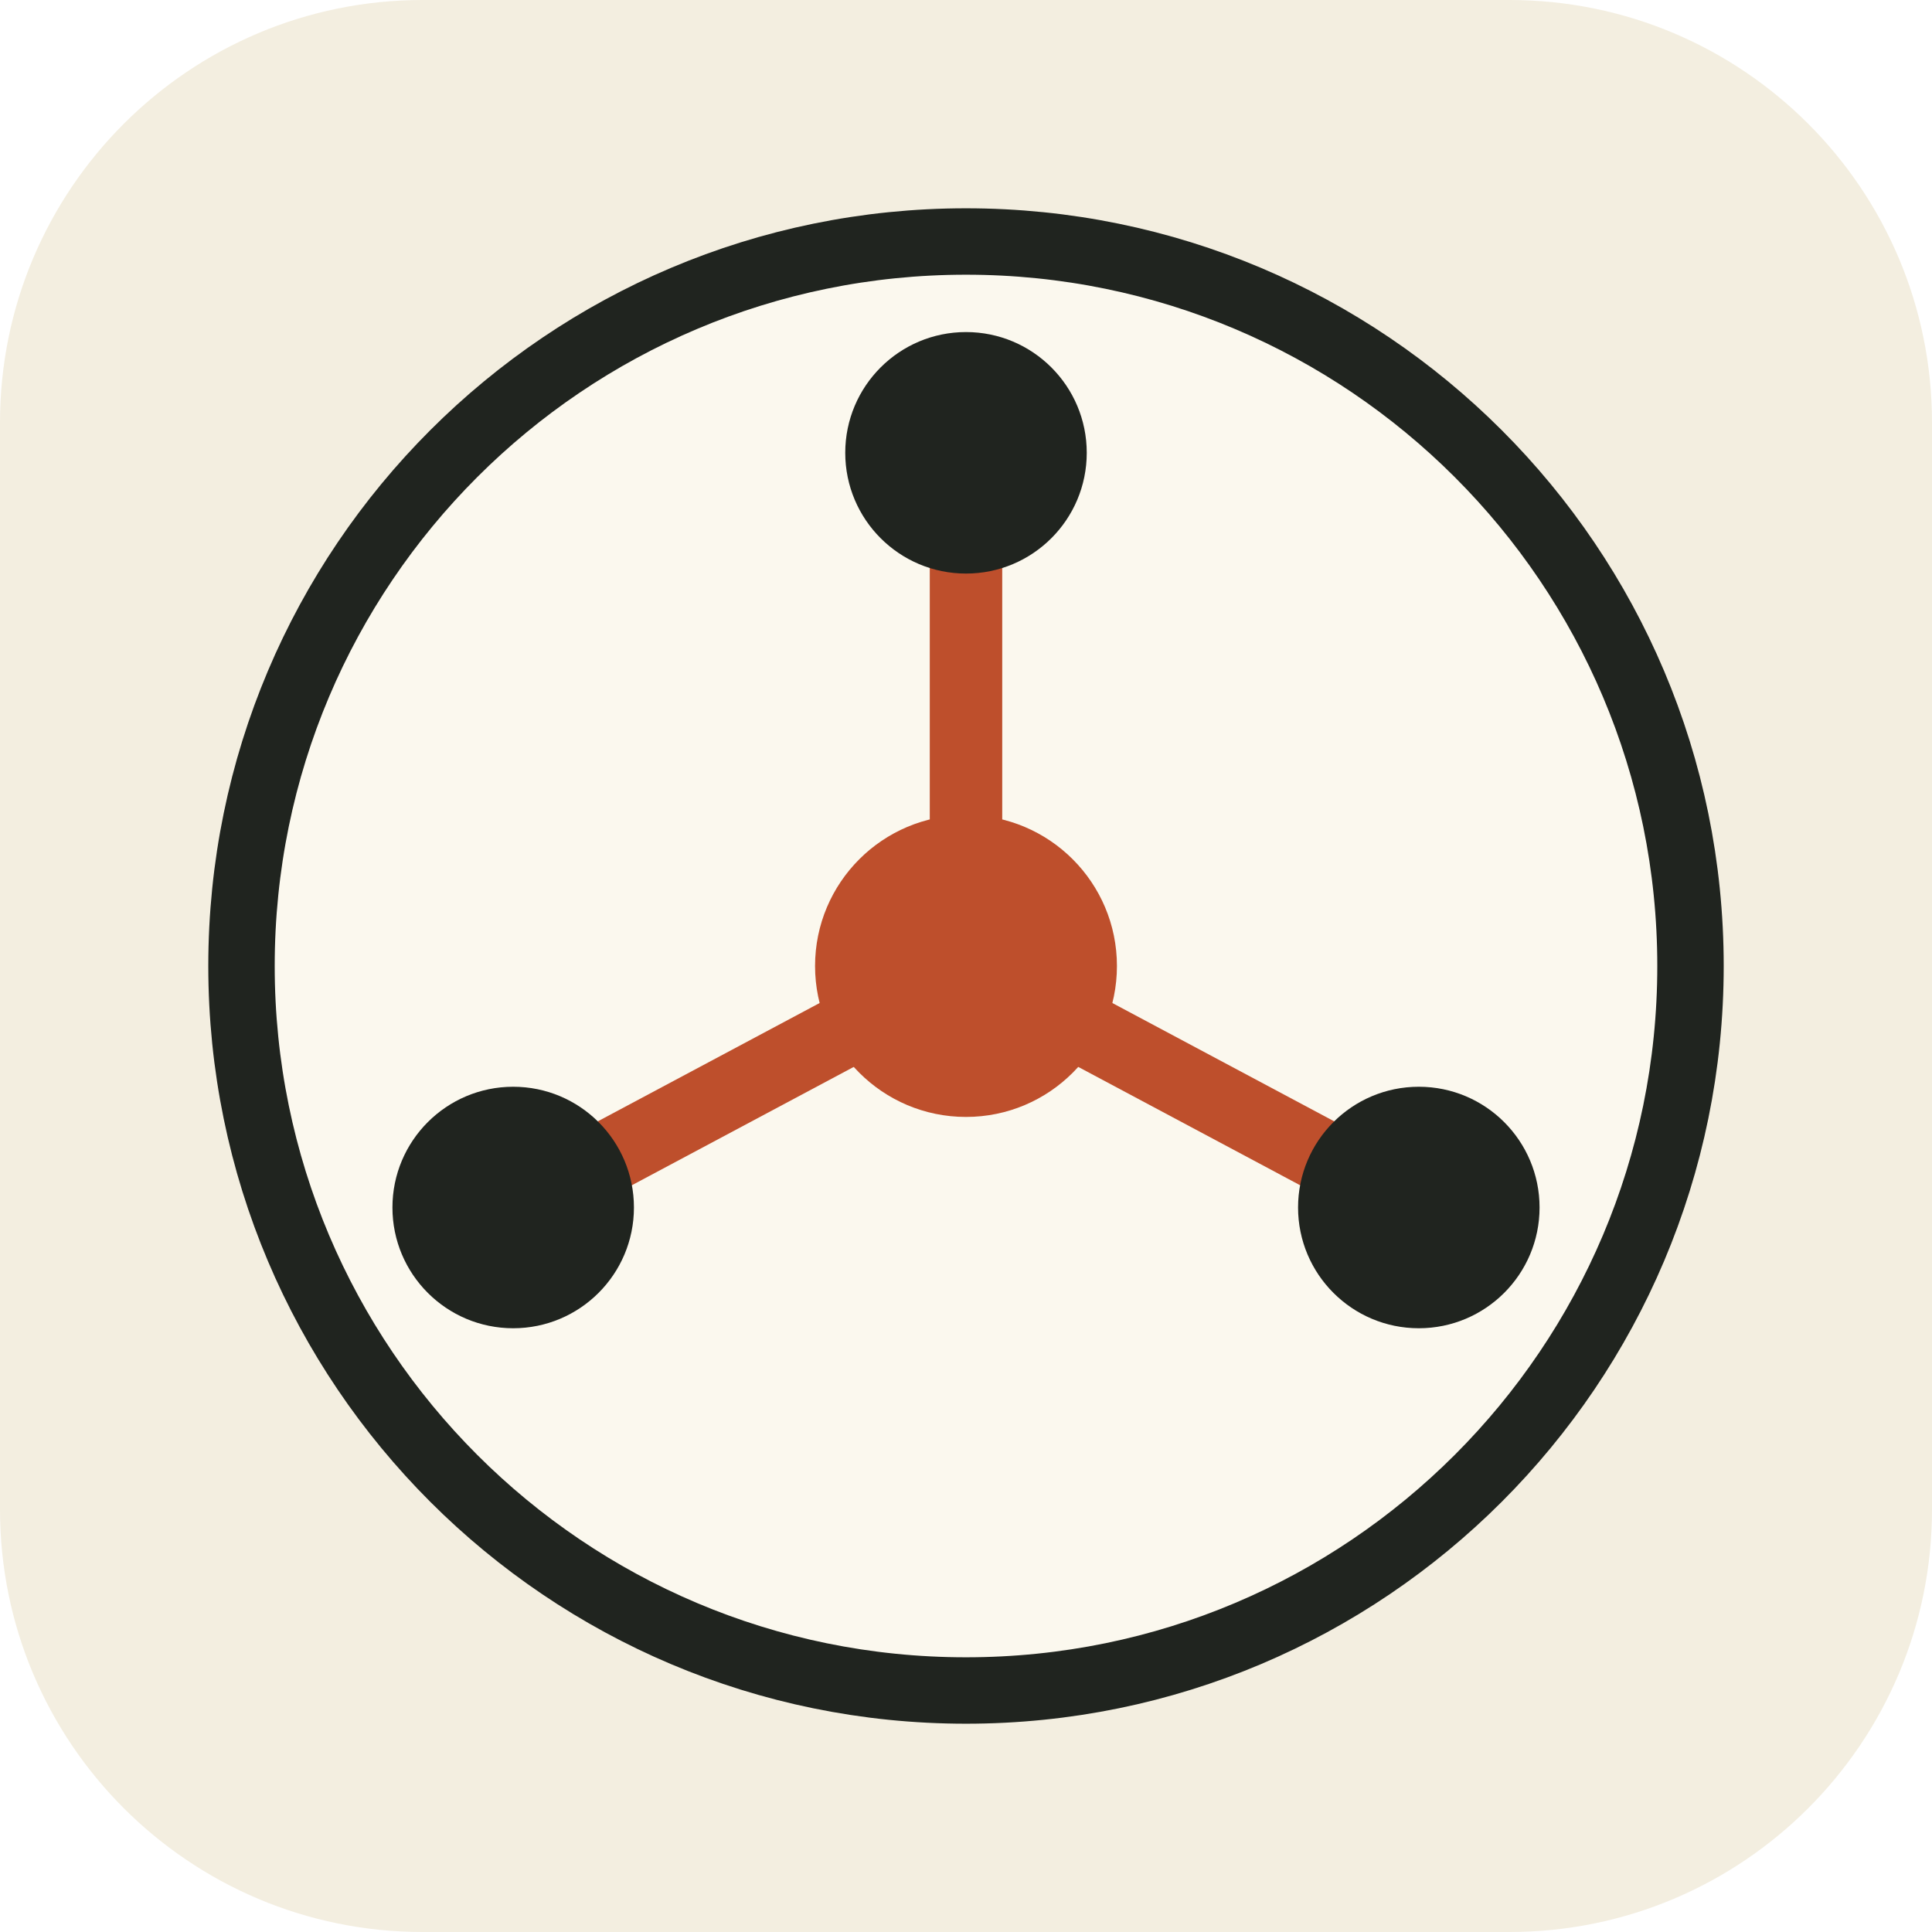
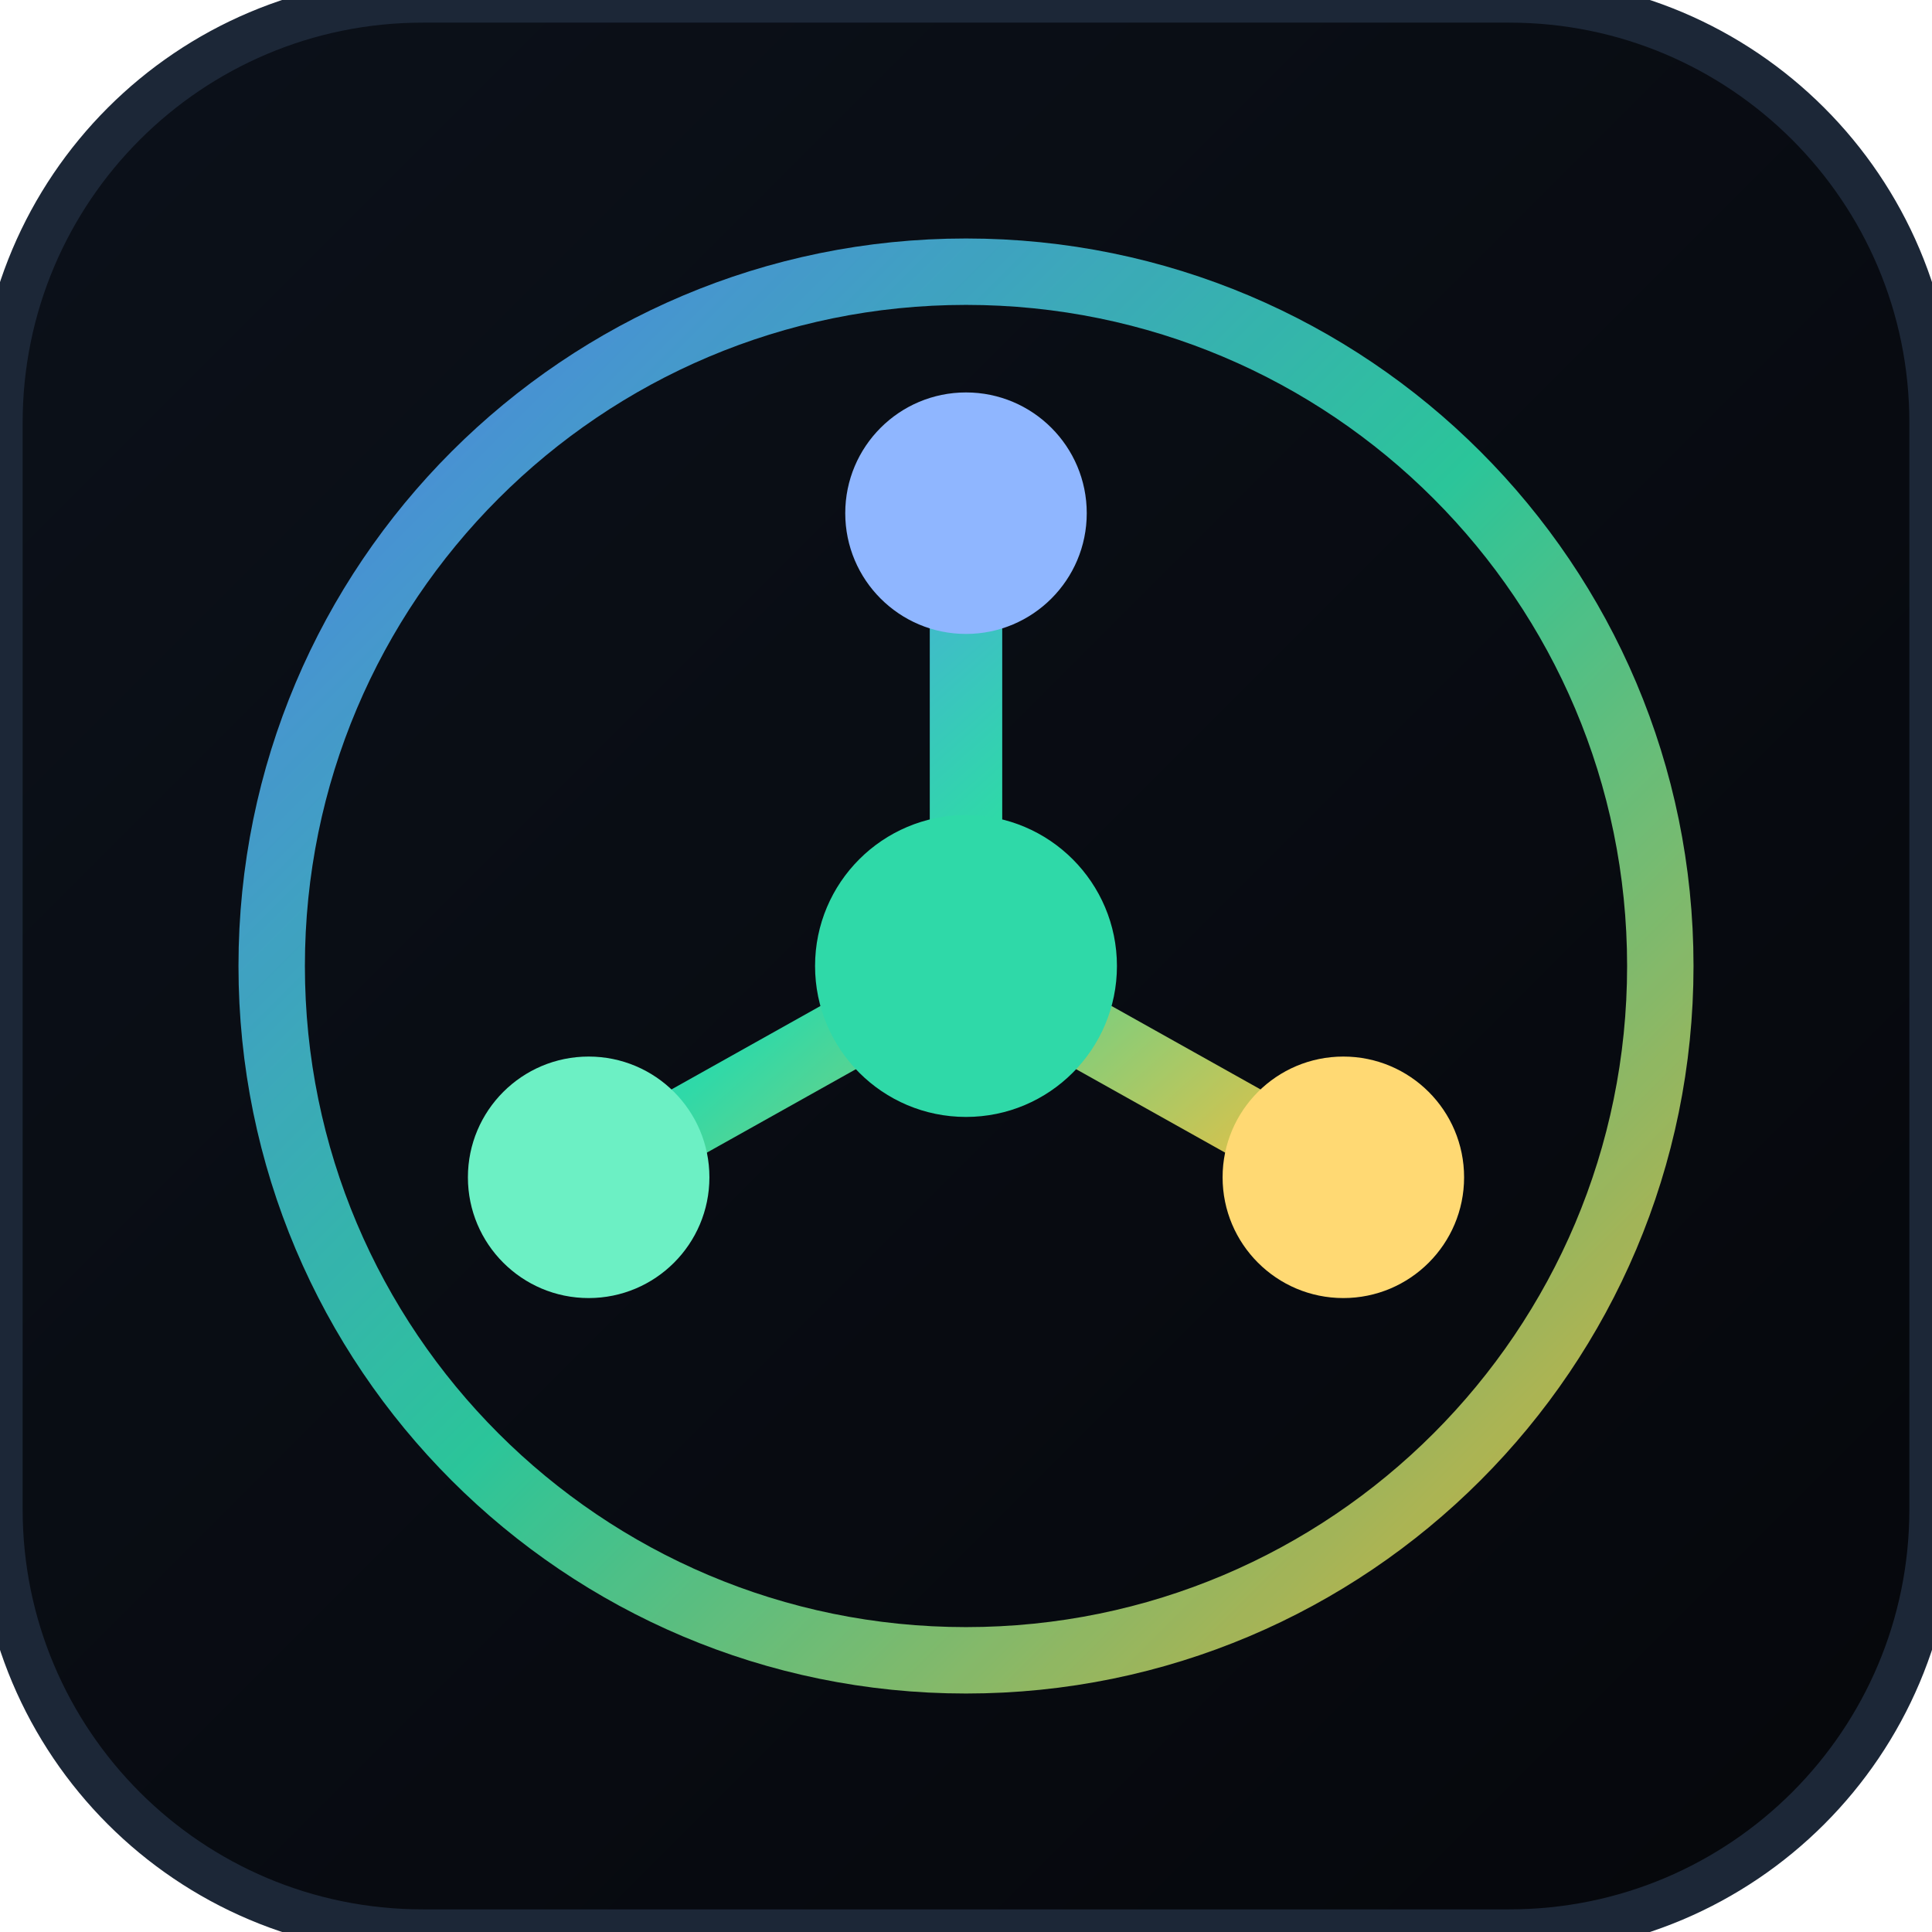
<svg xmlns="http://www.w3.org/2000/svg" viewBox="0 0 64 64">
-   <rect width="64" height="64" rx="14" fill="#F3EEE0" />
-   <circle cx="32" cy="32" r="24" fill="#FBF8EE" stroke="#20241F" stroke-width="2.2" />
-   <path d="M32 32 L32 15 M32 32 L17 40 M32 32 L47 40" stroke="#BE4F2C" stroke-width="2.4" stroke-linecap="round" />
-   <circle cx="32" cy="15" r="4" fill="#20241F" />
-   <circle cx="17" cy="40" r="4" fill="#20241F" />
-   <circle cx="47" cy="40" r="4" fill="#20241F" />
-   <circle cx="32" cy="32" r="5" fill="#BE4F2C" />
+   <defs>
+     <linearGradient id="bg" x1="0%" y1="0%" x2="100%" y2="100%">
+       <stop offset="0%" stop-color="#0C111A" />
+       <stop offset="100%" stop-color="#05070B" />
+     </linearGradient>
+     <linearGradient id="acc" x1="0%" y1="0%" x2="100%" y2="100%">
+       <stop offset="0%" stop-color="#5B8CFF" />
+       <stop offset="50%" stop-color="#2FD9A8" />
+       <stop offset="100%" stop-color="#F6BE3C" />
+     </linearGradient>
+   </defs>
+   <rect width="64" height="64" rx="14" fill="url(#bg)" />
+   <rect width="64" height="64" rx="14" fill="none" stroke="#1C2737" stroke-width="1.5" />
+   <circle cx="32" cy="32" r="23" fill="none" stroke="url(#acc)" stroke-width="2.2" opacity="0.9" />
+   <path d="M32 32 L32 17 M32 32 L19.5 39 M32 32 L44.5 39" stroke="url(#acc)" stroke-width="2.4" stroke-linecap="round" />
+   <circle cx="32" cy="17" r="4" fill="#8FB6FF" />
+   <circle cx="19.5" cy="39" r="4" fill="#6CF0C4" />
+   <circle cx="44.5" cy="39" r="4" fill="#FFD973" />
+   <circle cx="32" cy="32" r="5" fill="#2FD9A8" />
</svg>
